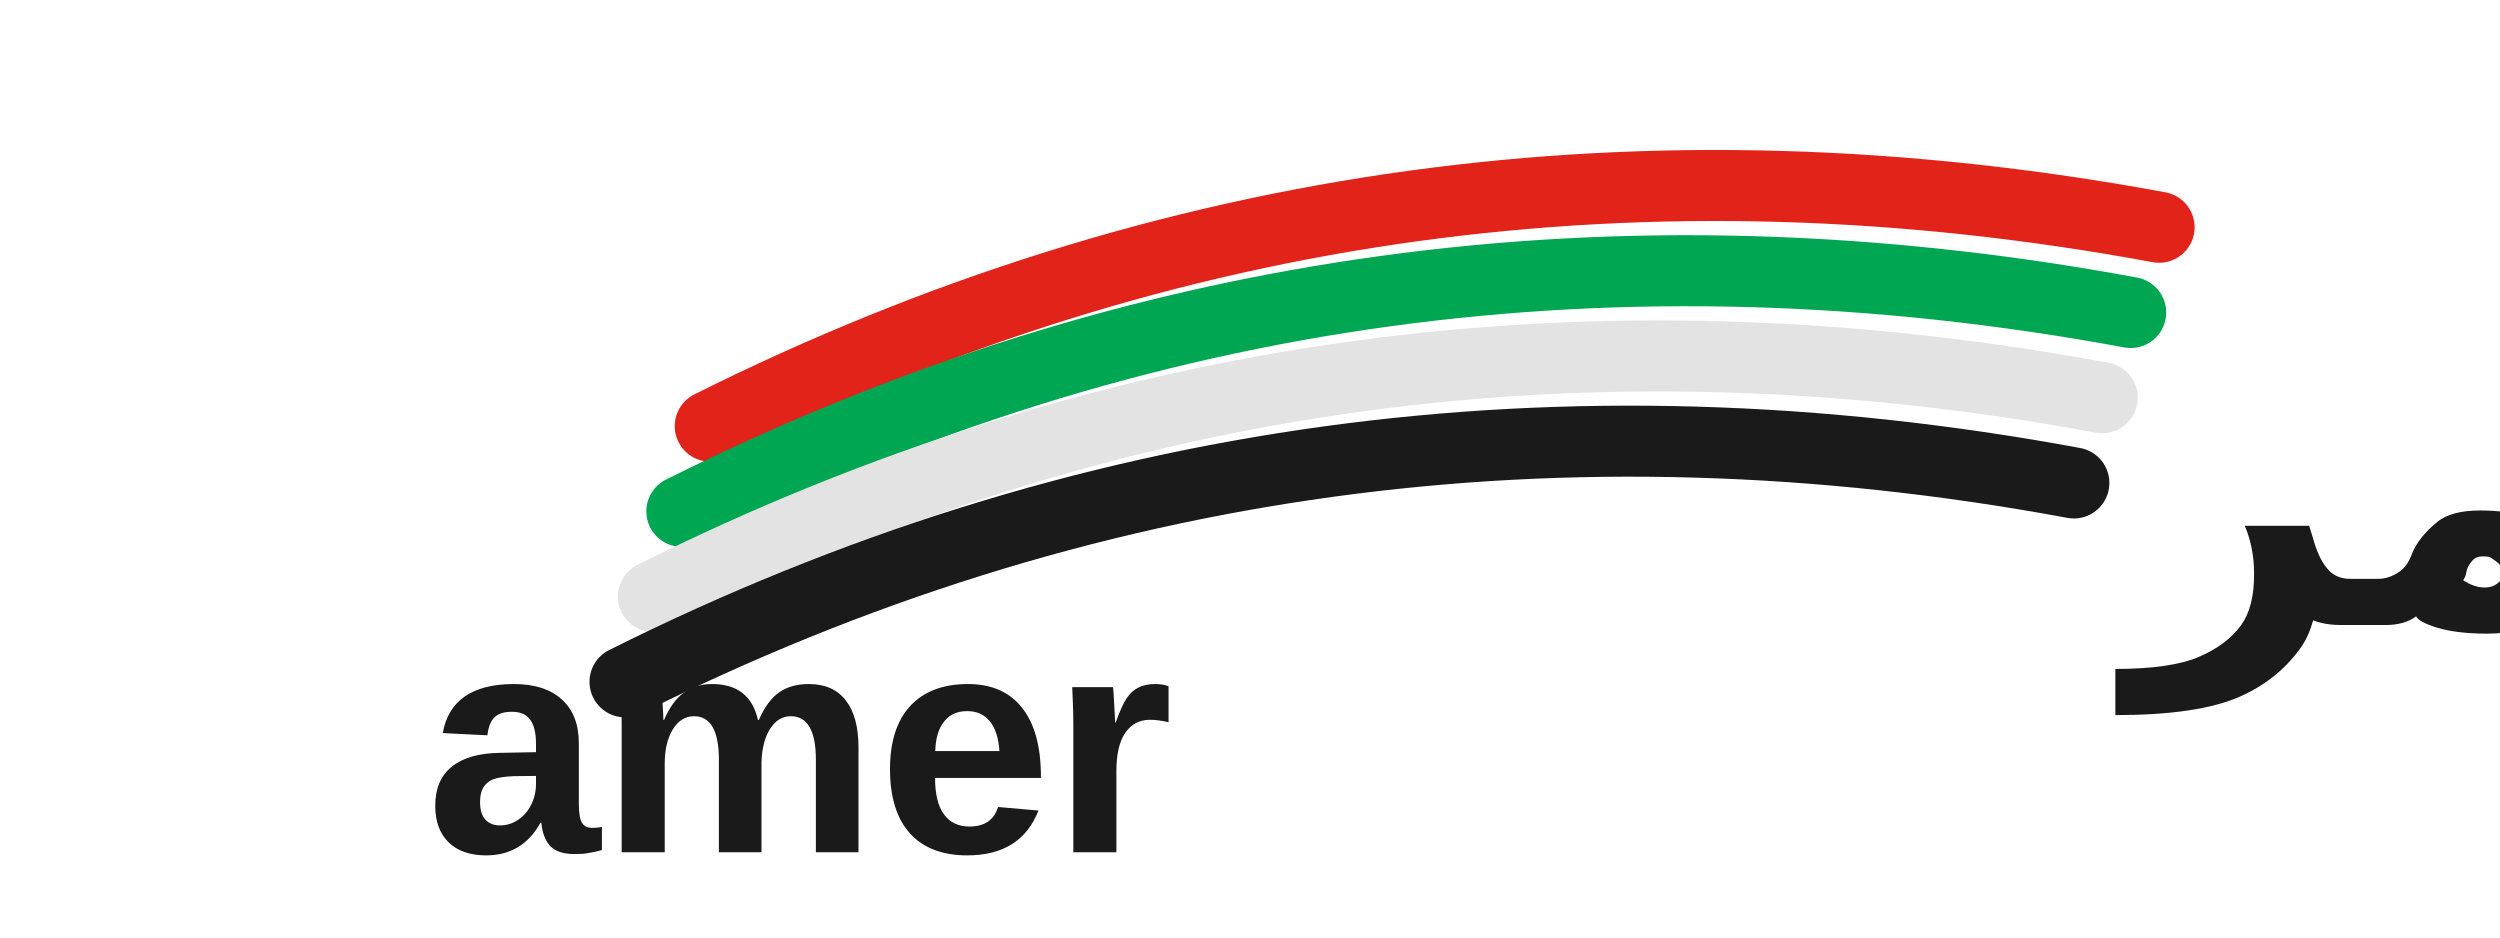
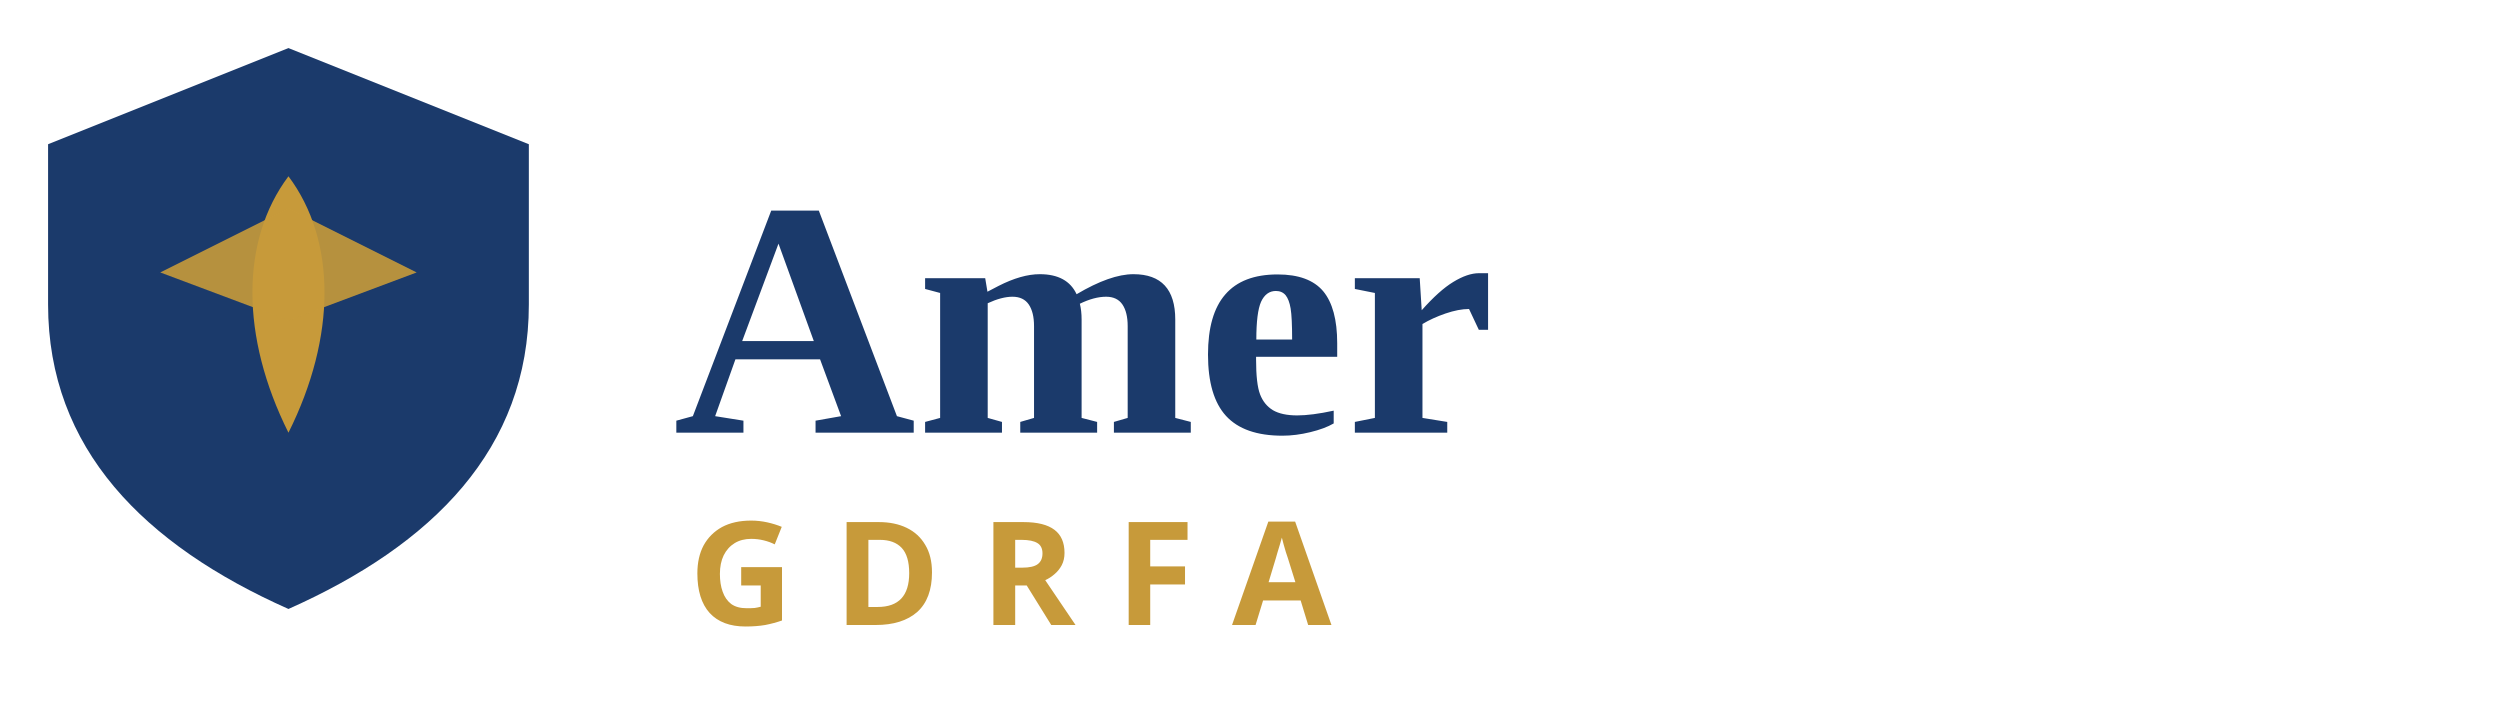
- <svg xmlns="http://www.w3.org/2000/svg" viewBox="0 0 176 66" role="img" aria-label="Amer (GDRFA)">
-   <g fill="none" stroke-width="5" stroke-linecap="round">
-     <path d="M50 30 Q98 6 152 16" stroke="#e2231a" />
-     <path d="M48 36 Q96 12 150 22" stroke="#00a651" />
-     <path d="M46 42 Q94 18 148 28" stroke="#e3e3e3" />
-     <path d="M44 48 Q92 24 146 34" stroke="#1a1a1a" />
-   </g>
-   <text x="150" y="44" text-anchor="end" direction="rtl" font-family="Tahoma, 'Segoe UI', Arial, sans-serif" font-size="26" font-weight="700" fill="#1a1a1a">آمر</text>
-   <text x="30" y="60" font-family="Arial, Helvetica, sans-serif" font-size="22" font-weight="700" fill="#1a1a1a">amer</text>
+ <svg xmlns="http://www.w3.org/2000/svg" viewBox="0 0 156 44" role="img" aria-label="Amer (GDRFA)">
+   <path d="M18 3l15 6v10c0 9-6 15-15 19C9 34 3 28 3 19V9z" fill="#1b3a6b" />
+   <path d="M18 11c3 4 3 10 0 16-3-6-3-12 0-16z" fill="#c79a3a" />
+   <path d="M18 13l8 4-8 3-8-3z" fill="#c79a3a" opacity=".9" />
+   <text x="42" y="27" font-family="Georgia, 'Times New Roman', serif" font-size="21" font-weight="700" fill="#1b3a6b">Amer</text>
+   <text x="43" y="39" font-family="Verdana, Geneva, sans-serif" font-size="9" font-weight="600" fill="#c79a3a" letter-spacing="2.5">GDRFA</text>
</svg>
